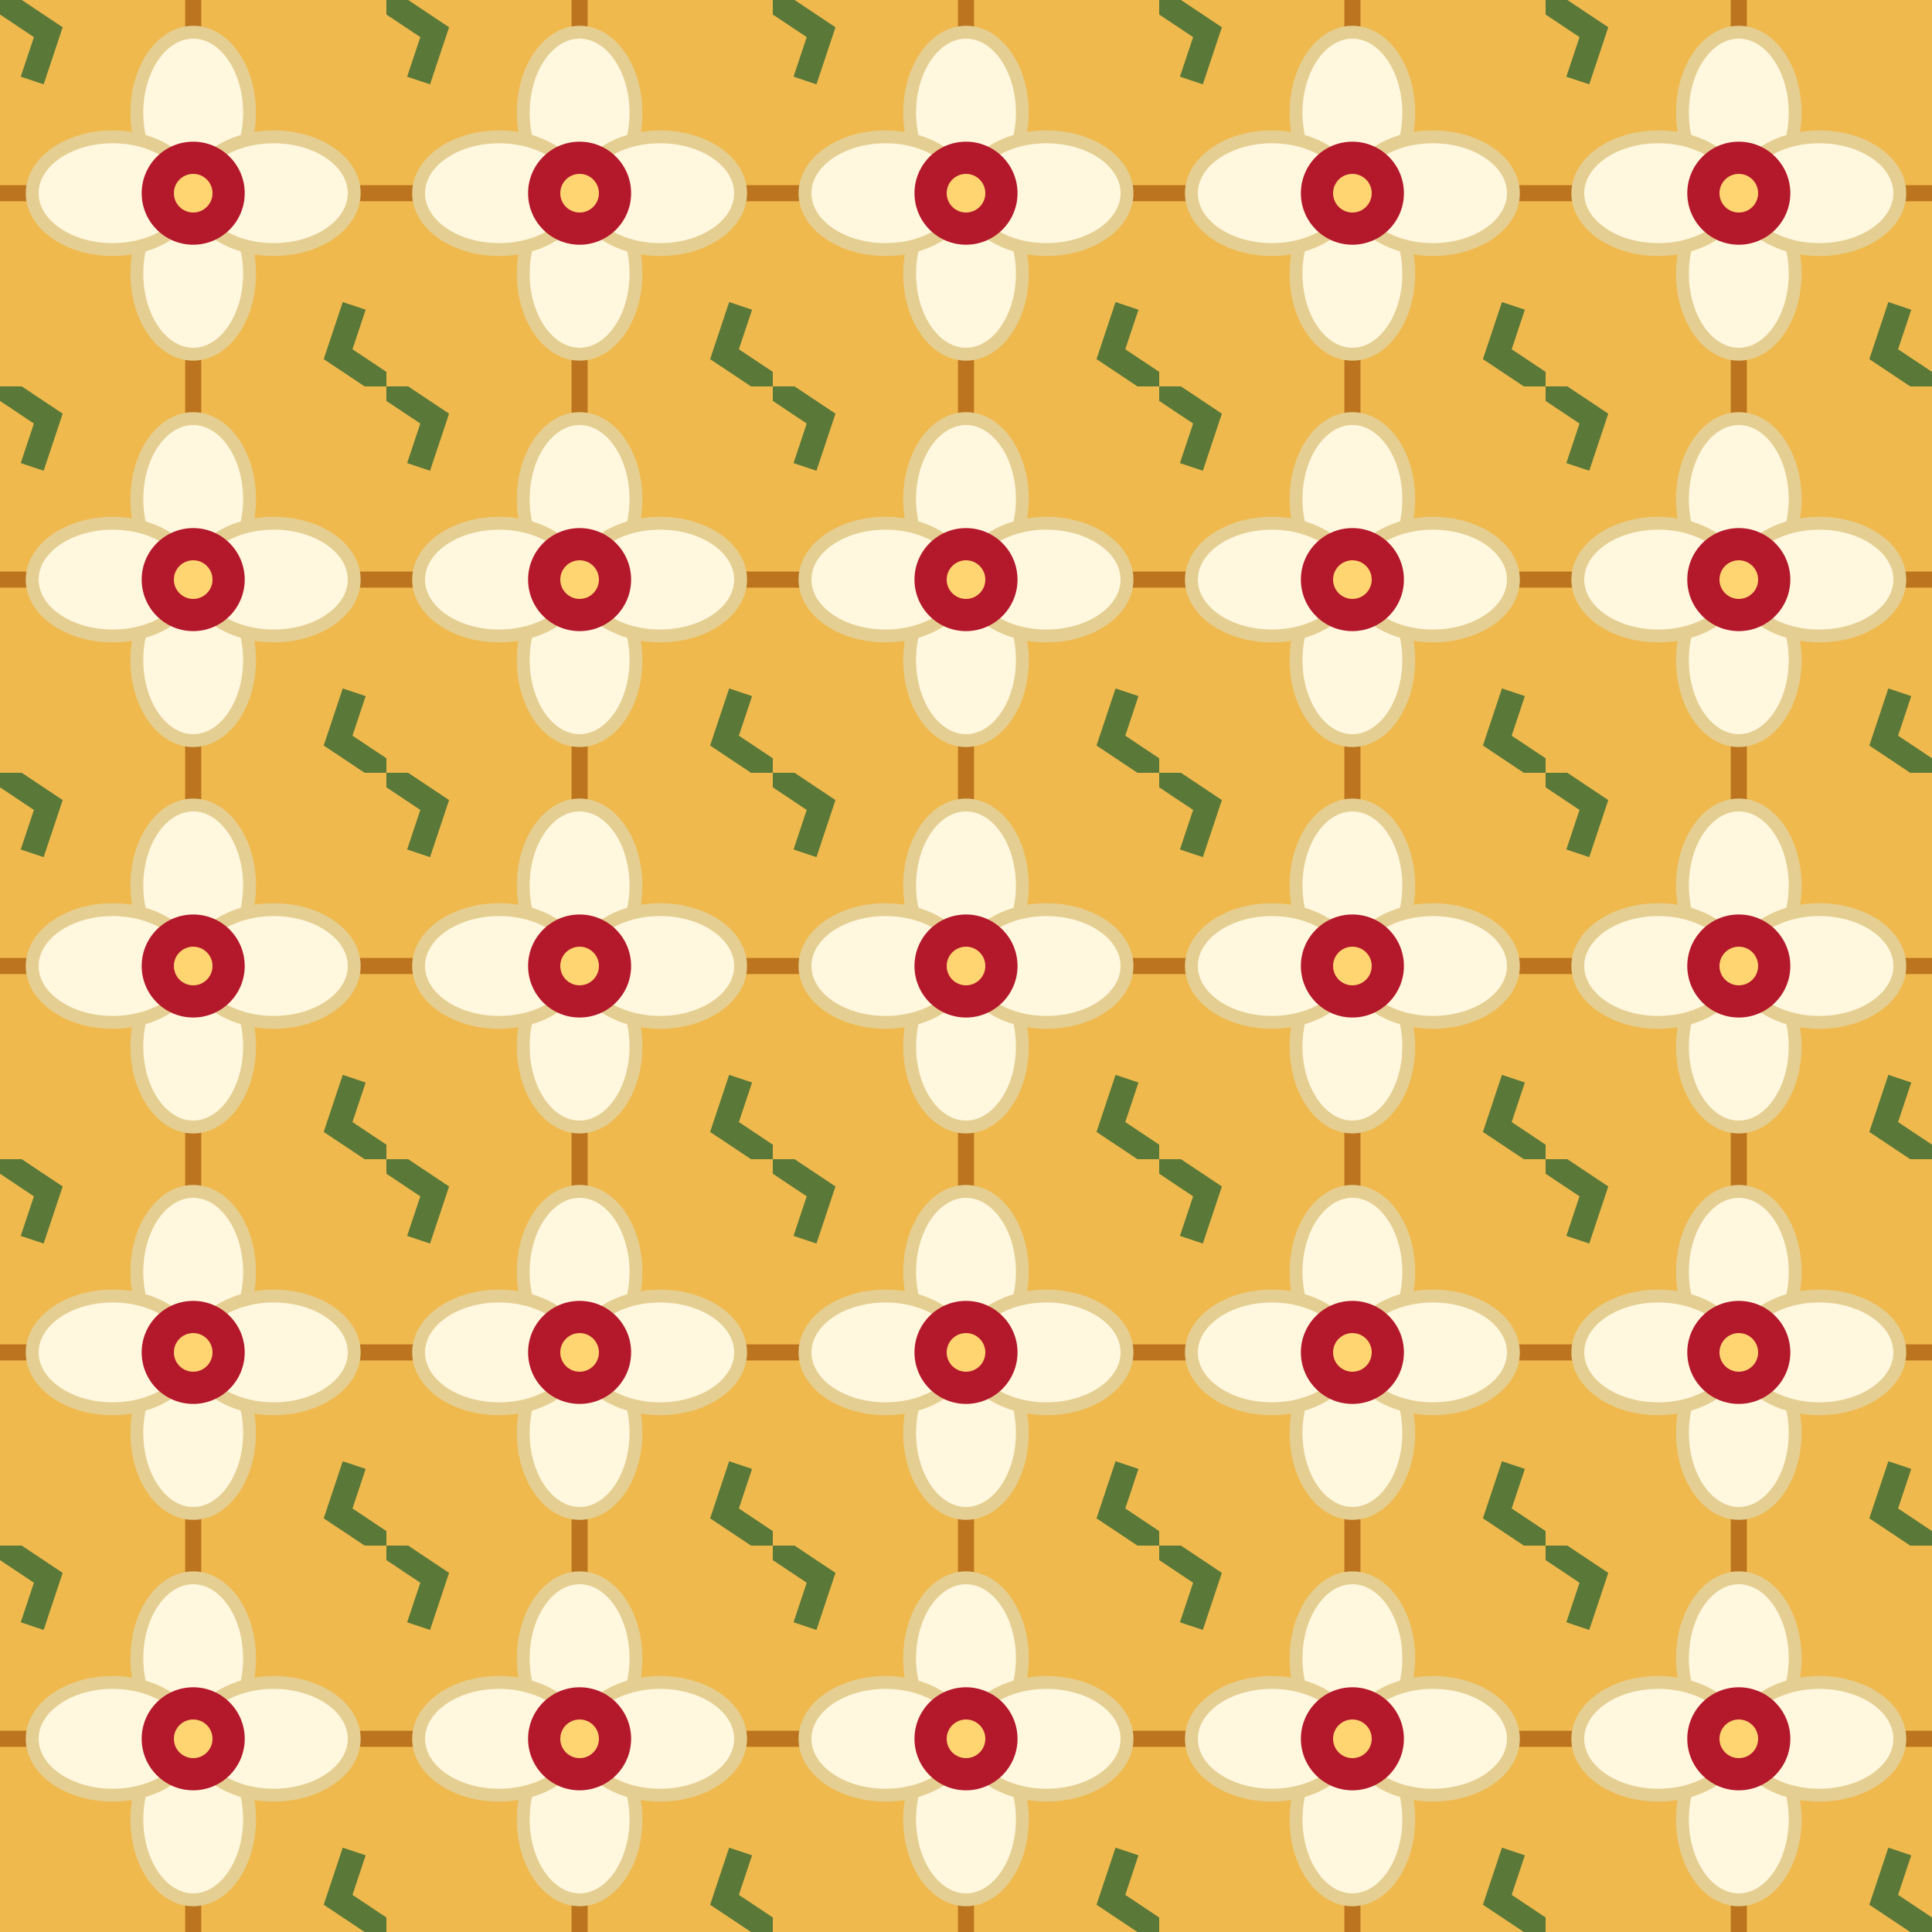
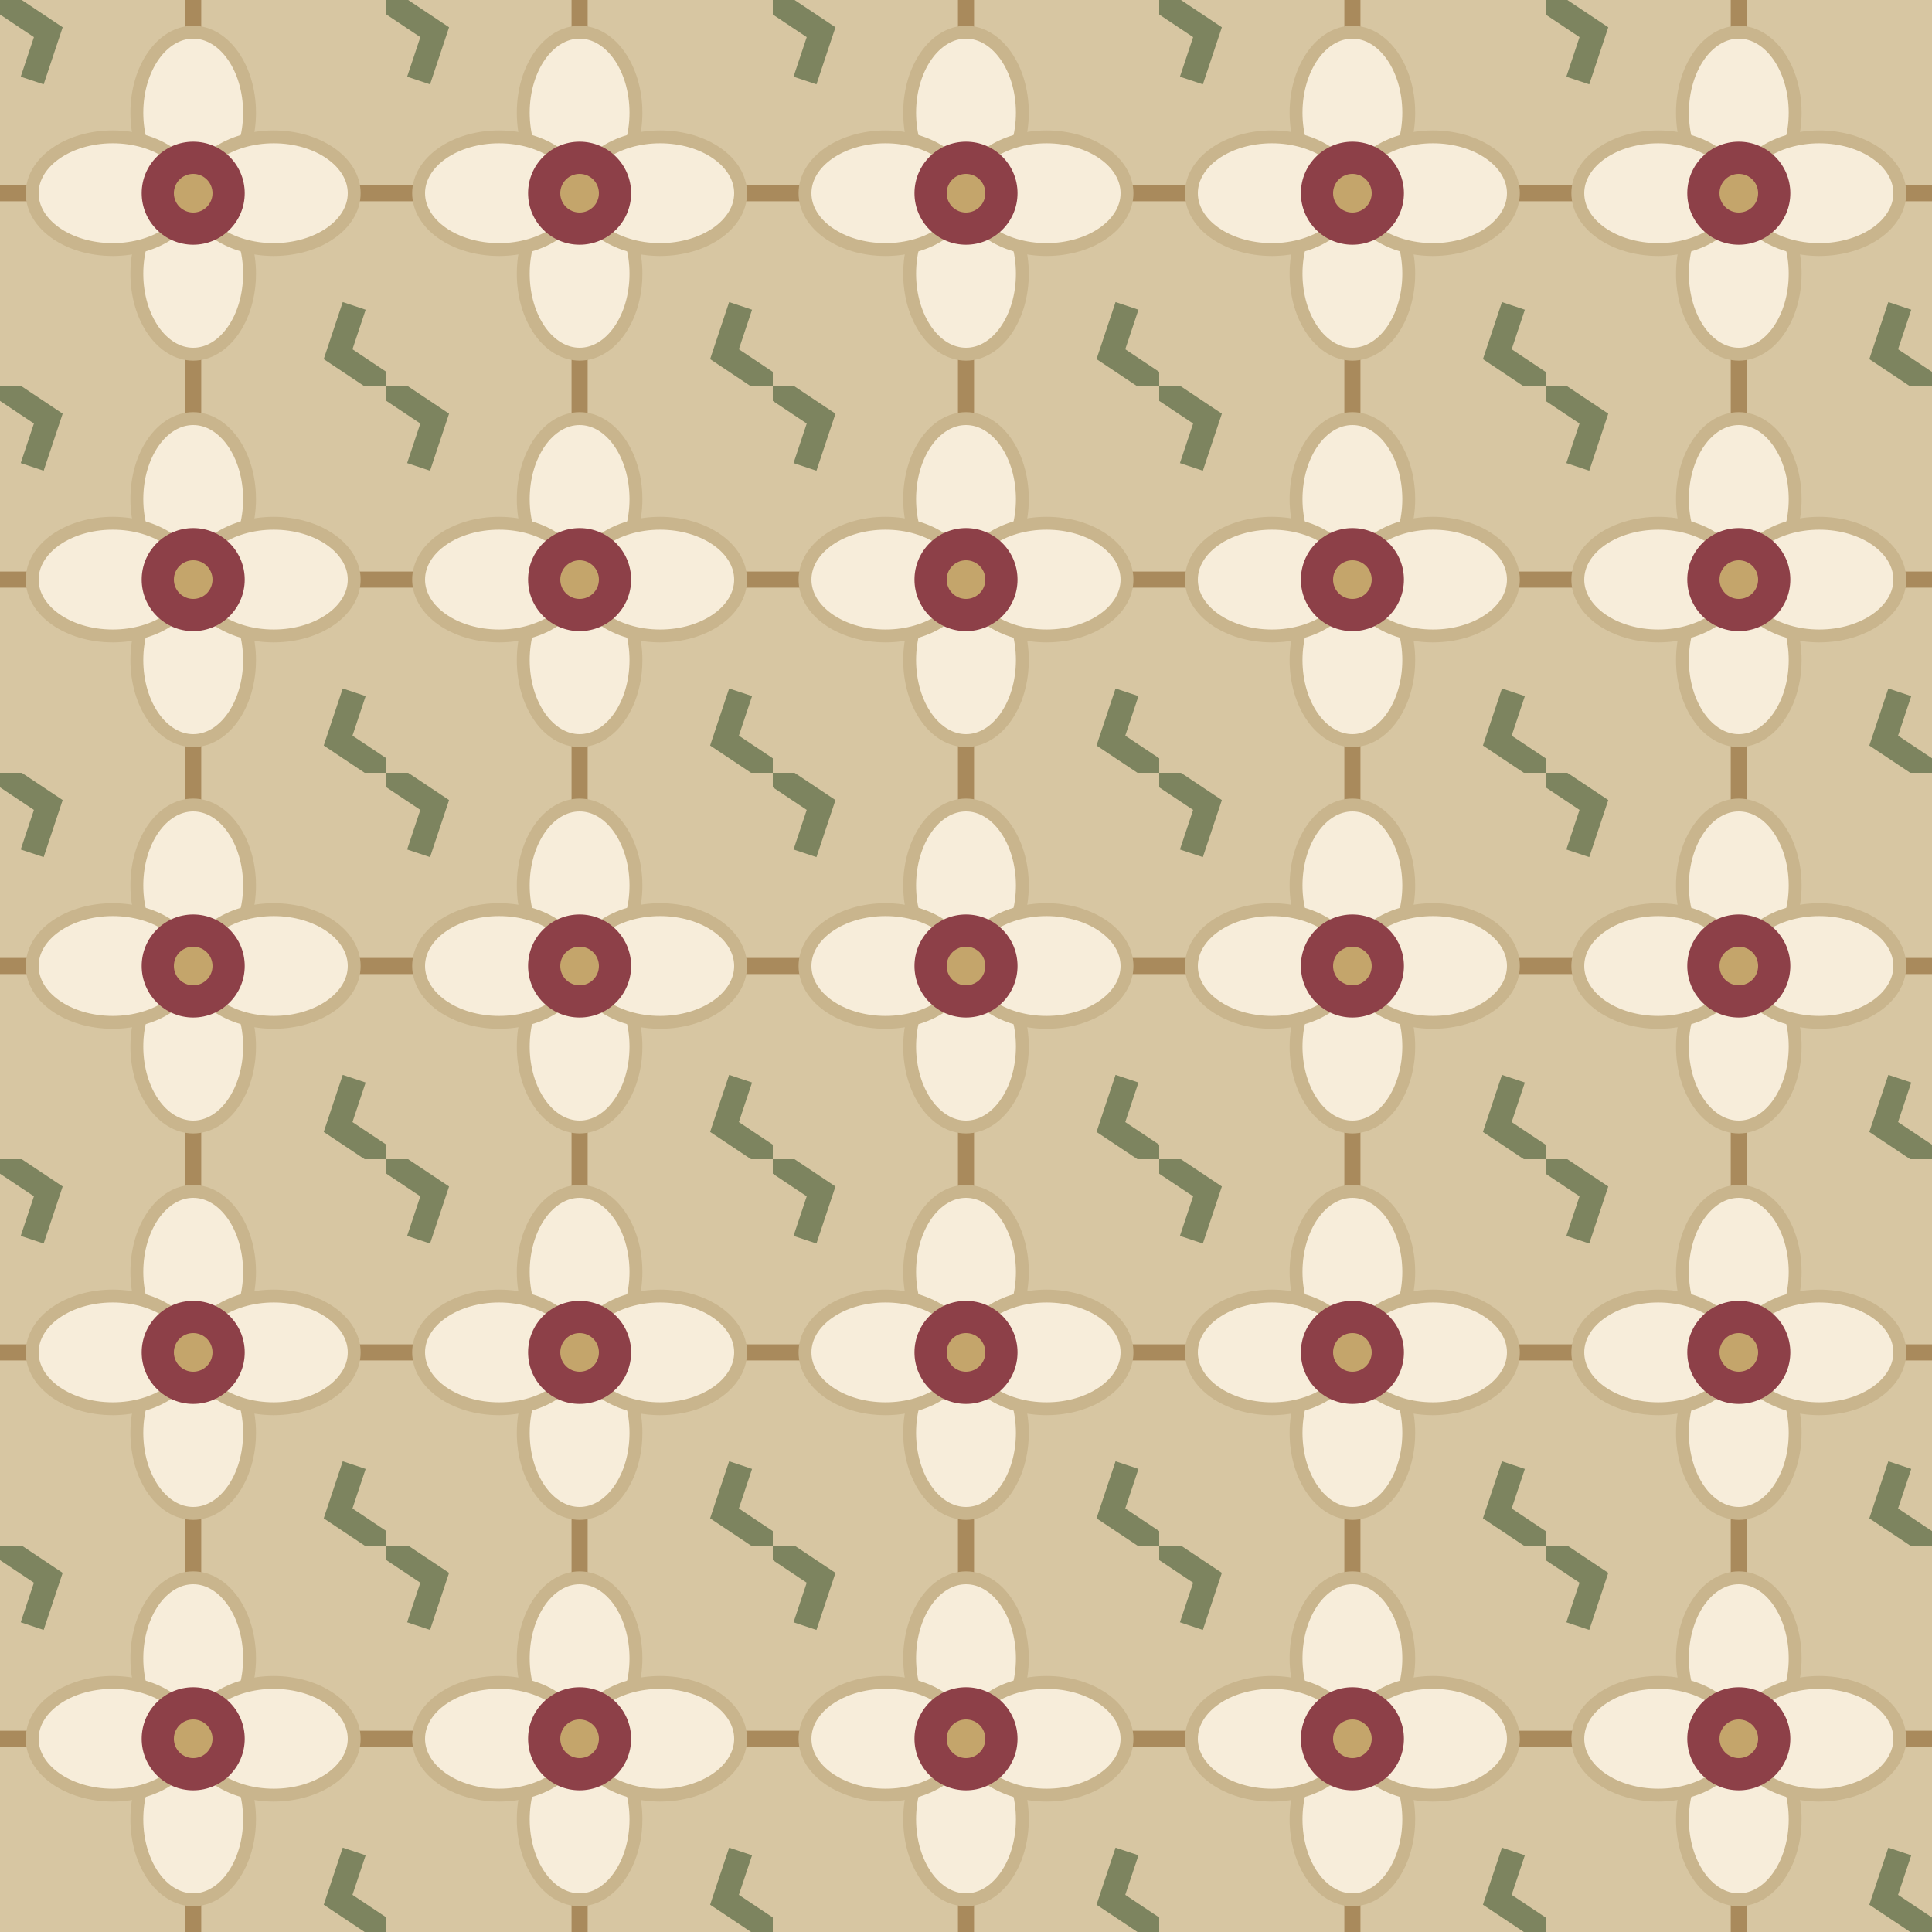
<svg xmlns="http://www.w3.org/2000/svg" width="120" height="120" viewBox="0 0 120 120">
  <defs>
    <pattern id="garland" width="24" height="24" patternUnits="userSpaceOnUse">
-       <rect width="24" height="24" fill="#efb94e" />
-       <path d="M0 12h24M12 0v24" stroke="#bc751e" stroke-width="1" />
-       <g fill="#fff8df" stroke="#e5ce91" stroke-width=".8">
+       <rect width="24" height="24" fill="#d7c6a2" />
+       <path d="M0 12h24M12 0v24" stroke="#a98a5c" stroke-width="1" />
+       <g fill="#f7edda" stroke="#c9b58d" stroke-width=".8">
        <ellipse cx="12" cy="7" rx="3.5" ry="5" />
        <ellipse cx="12" cy="17" rx="3.5" ry="5" />
        <ellipse cx="7" cy="12" rx="5" ry="3.5" />
        <ellipse cx="17" cy="12" rx="5" ry="3.5" />
      </g>
-       <circle cx="12" cy="12" r="3.2" fill="#b4182b" />
-       <circle cx="12" cy="12" r="1.2" fill="#ffd571" />
-       <path d="m0 0 3 2-1 3M24 24l-3-2 1-3" fill="none" stroke="#5a7837" stroke-width="1.5" />
+       <circle cx="12" cy="12" r="3.2" fill="#8d4048" />
+       <circle cx="12" cy="12" r="1.2" fill="#c4a56b" />
+       <path d="m0 0 3 2-1 3M24 24l-3-2 1-3" fill="none" stroke="#7d845f" stroke-width="1.5" />
    </pattern>
  </defs>
  <rect width="120" height="120" fill="url(#garland)" />
</svg>
